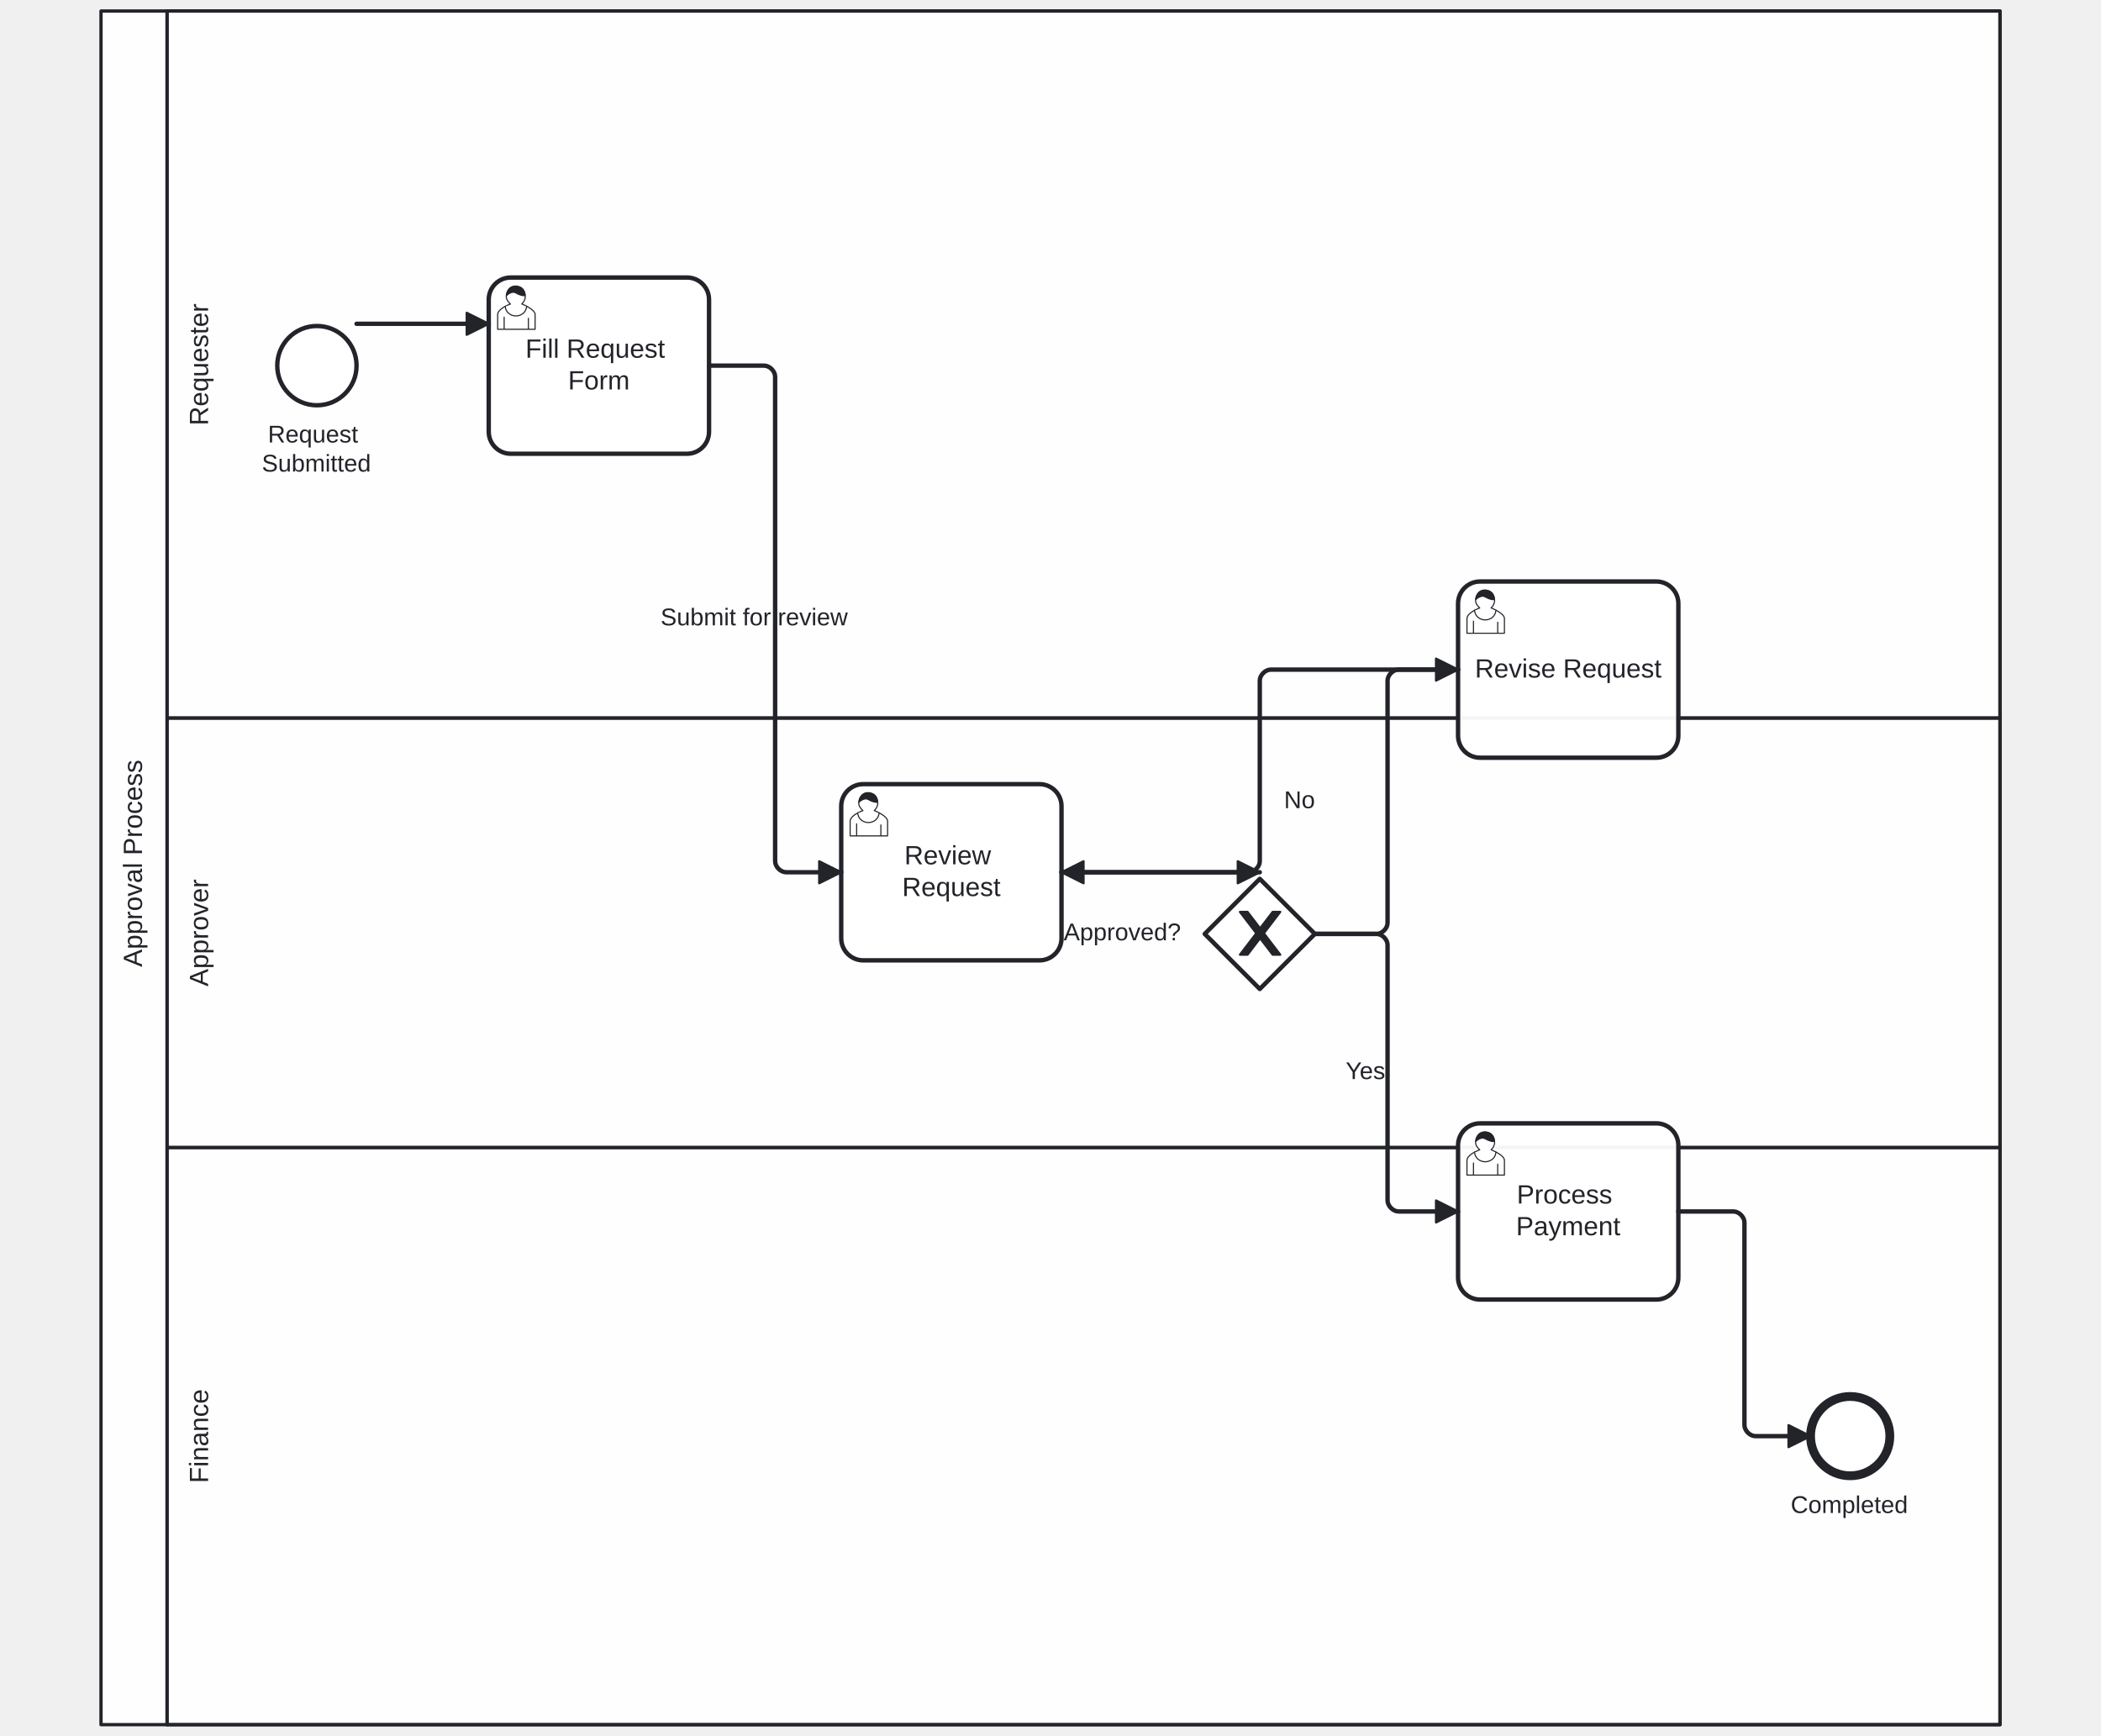
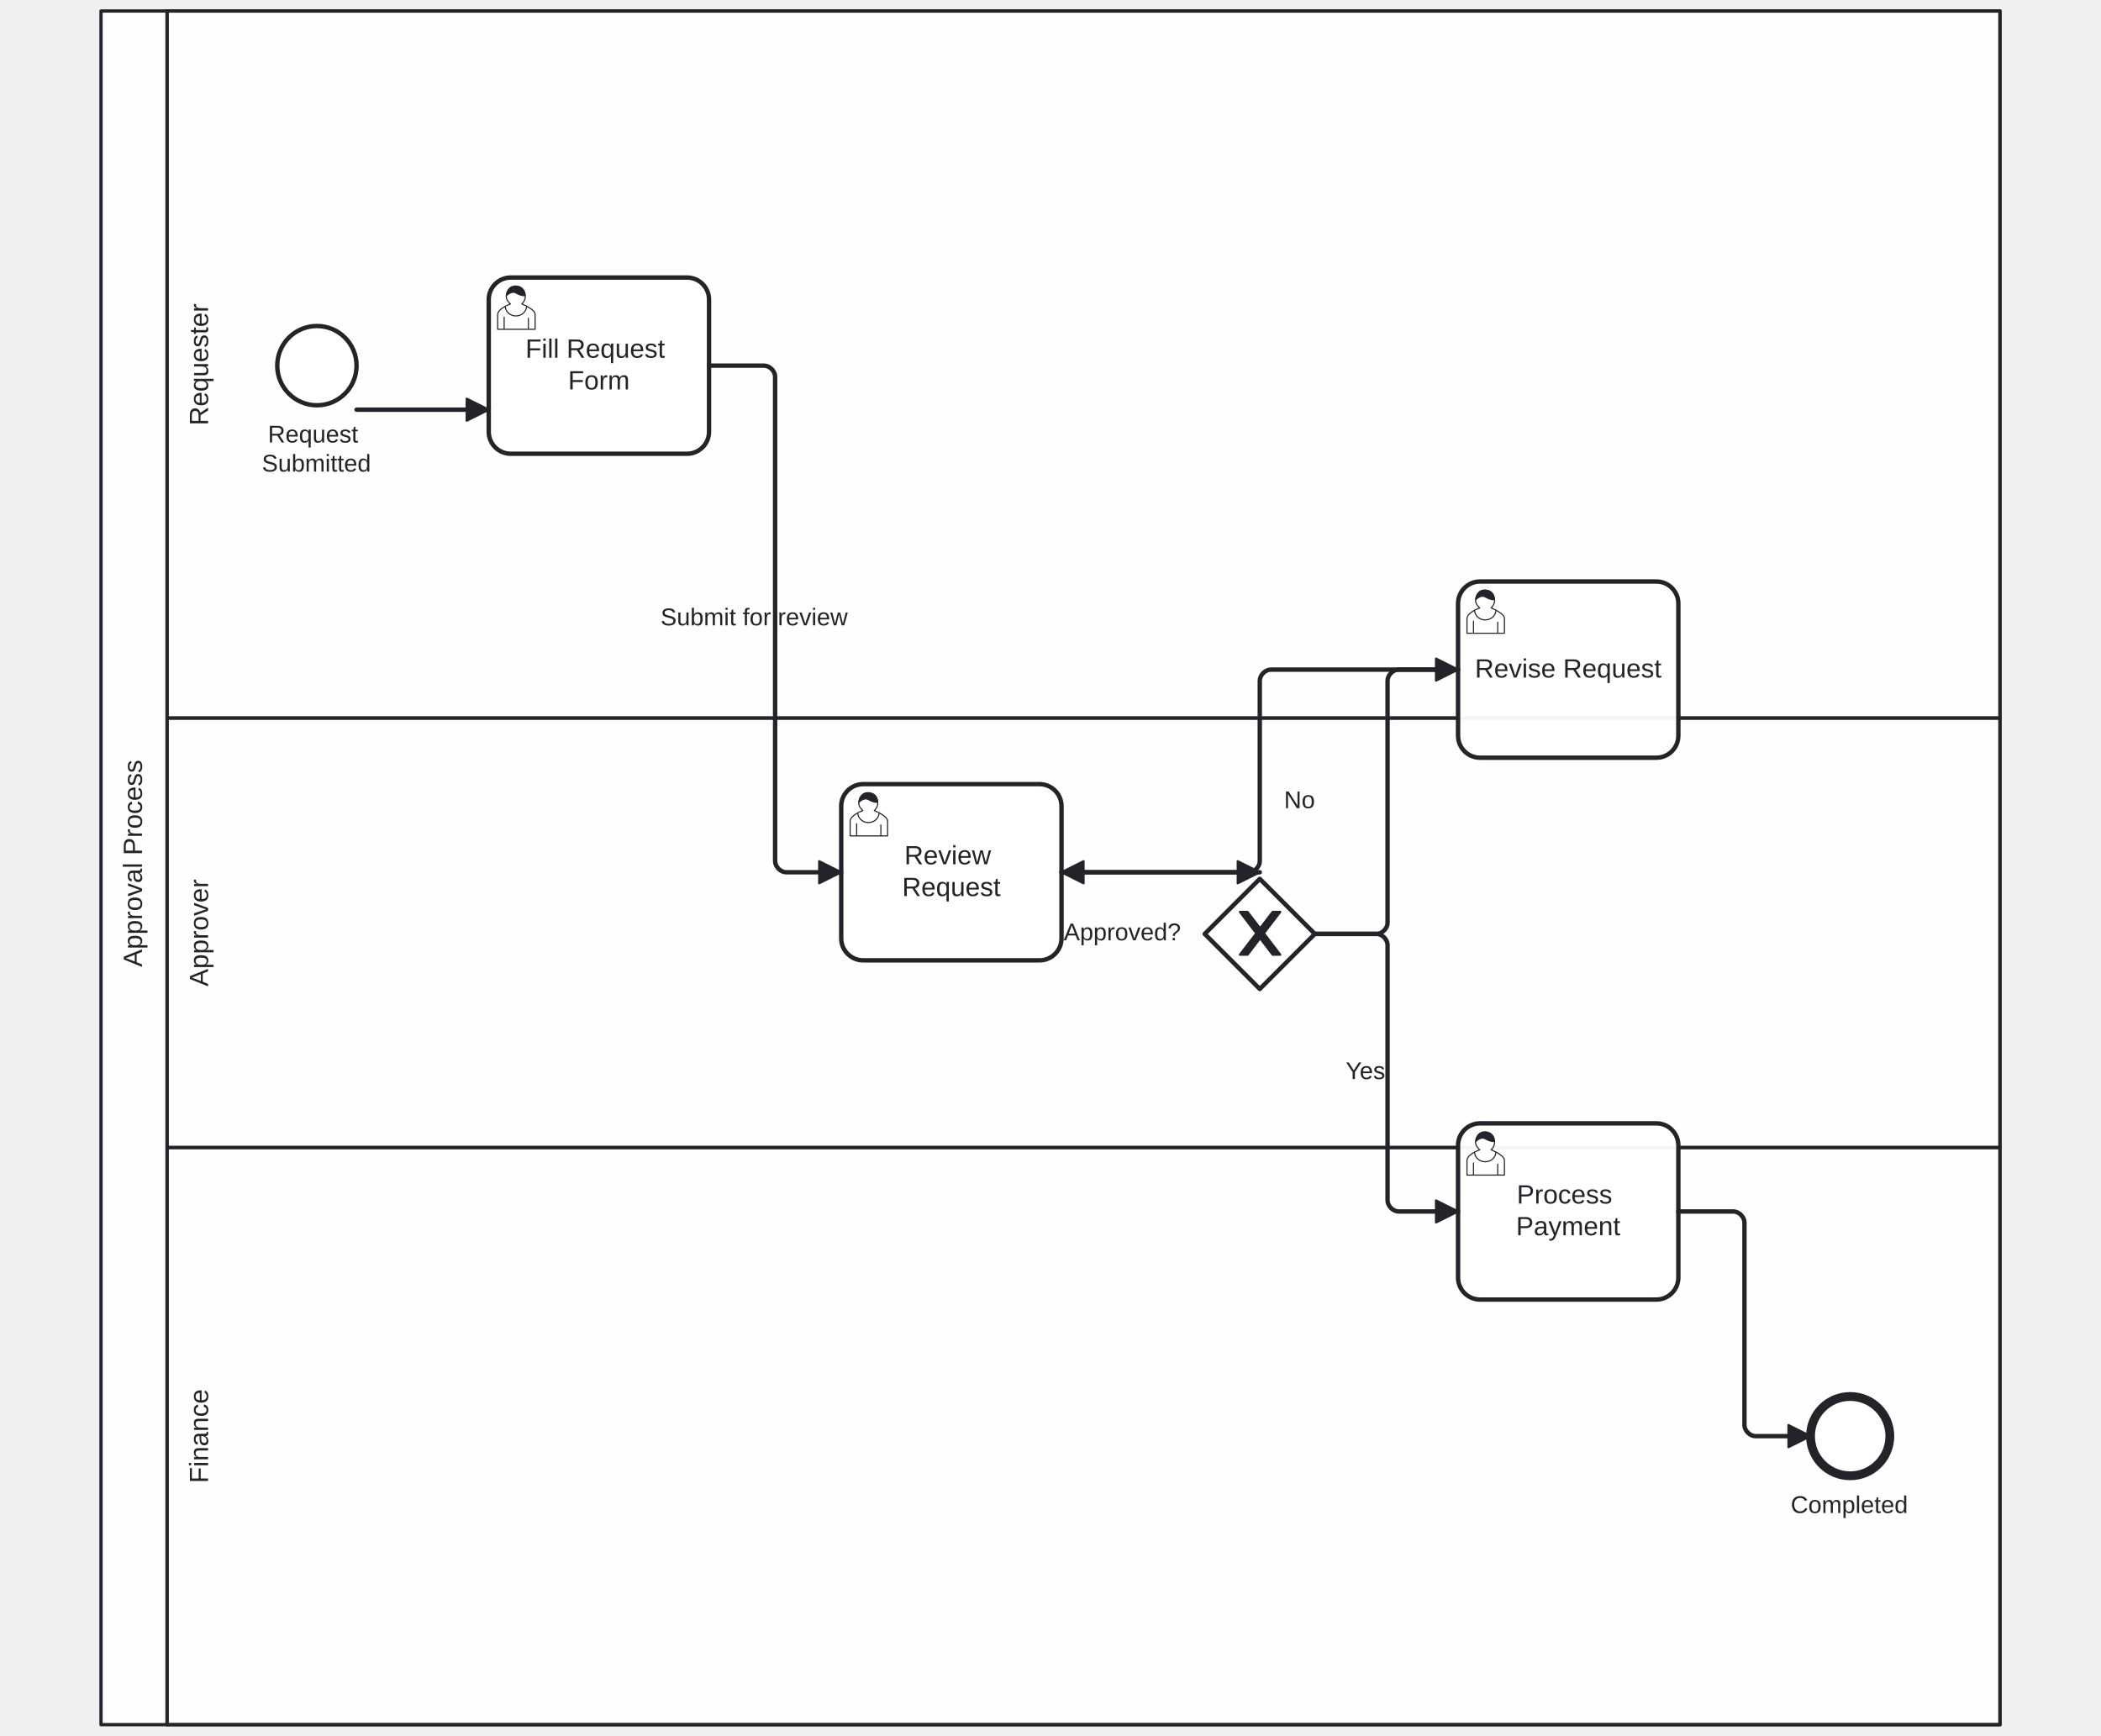
<svg xmlns="http://www.w3.org/2000/svg" width="1059" height="875" viewBox="187 87 872 788" version="1.1">
  <g class="djs-group">
    <g class="djs-element djs-shape" data-element-id="Participant_ApprovalProcess" style="display: block;" transform="translate(192, 92)">
      <g class="djs-visual">
        <rect x="0" y="0" width="862" height="778" rx="0" ry="0" style="stroke-linecap: round; stroke-linejoin: round; stroke: hsl(225, 10%, 15%); stroke-width: 1.5px; fill: white; fill-opacity: 0.95;" />
        <path style="fill: none; stroke-linecap: round; stroke-linejoin: round; stroke: hsl(225, 10%, 15%); stroke-width: 1.5px;" d="M30,0L30,778" />
        <text style="font-family: Arial, sans-serif; font-size: 12px; font-weight: normal; fill: hsl(225, 10%, 15%);" lineHeight="1.2" class="djs-label" transform="matrix(-1.8369701987210297e-16, -1, 1, -1.8369701987210297e-16, 0, 778)">
          <tspan x="344" y="18.6">Approval Process</tspan>
        </text>
      </g>
      <rect x="-5" y="-5" rx="4" width="872" height="788" style="fill: none;" class="djs-outline" />
      <rect style="fill: none; stroke-opacity: 0; stroke: white; stroke-width: 15px;" class="djs-hit djs-hit-no-move" x="0" y="0" width="862" height="778" />
      <rect style="fill: none; stroke-opacity: 0; stroke: white; stroke-width: 15px;" class="djs-hit djs-hit-click-stroke" x="0" y="0" width="862" height="778" />
      <rect style="fill: none; stroke-opacity: 0; stroke: white; stroke-width: 15px;" class="djs-hit djs-hit-all" x="0" y="0" width="30" height="778" />
    </g>
    <g class="djs-children">
      <g class="djs-group">
        <g class="djs-element djs-shape" data-element-id="Lane_Requester" style="display: block;" transform="translate(222, 92)">
          <g class="djs-visual">
            <rect x="0" y="0" width="832" height="321" rx="0" ry="0" style="stroke-linecap: round; stroke-linejoin: round; stroke: hsl(225, 10%, 15%); stroke-width: 1.5px; fill: white; fill-opacity: 0.25;" />
            <text style="font-family: Arial, sans-serif; font-size: 12px; font-weight: normal; fill: hsl(225, 10%, 15%);" lineHeight="1.2" class="djs-label" transform="matrix(-1.8369701987210297e-16, -1, 1, -1.8369701987210297e-16, 0, 321)">
              <tspan x="132.822" y="18.6">Requester</tspan>
            </text>
          </g>
          <rect x="-5" y="-5" rx="4" width="842" height="331" style="fill: none;" class="djs-outline" />
          <rect style="fill: none; stroke-opacity: 0; stroke: white; stroke-width: 15px;" class="djs-hit djs-hit-no-move" x="0" y="0" width="832" height="321" />
          <rect style="fill: none; stroke-opacity: 0; stroke: white; stroke-width: 15px;" class="djs-hit djs-hit-click-stroke" x="0" y="0" width="832" height="321" />
          <rect style="fill: none; stroke-opacity: 0; stroke: white; stroke-width: 15px;" class="djs-hit djs-hit-all" x="0" y="0" width="30" height="321" />
        </g>
      </g>
      <g class="djs-group">
        <g class="djs-element djs-shape" data-element-id="Lane_Approver" style="display: block;" transform="translate(222, 413)">
          <g class="djs-visual">
            <rect x="0" y="0" width="832" height="195" rx="0" ry="0" style="stroke-linecap: round; stroke-linejoin: round; stroke: hsl(225, 10%, 15%); stroke-width: 1.5px; fill: white; fill-opacity: 0.25;" />
            <text style="font-family: Arial, sans-serif; font-size: 12px; font-weight: normal; fill: hsl(225, 10%, 15%);" lineHeight="1.2" class="djs-label" transform="matrix(-1.8369701987210297e-16, -1, 1, -1.8369701987210297e-16, 0, 195)">
              <tspan x="73.158" y="18.6">Approver</tspan>
            </text>
          </g>
          <rect x="-5" y="-5" rx="4" width="842" height="205" style="fill: none;" class="djs-outline" />
          <rect style="fill: none; stroke-opacity: 0; stroke: white; stroke-width: 15px;" class="djs-hit djs-hit-no-move" x="0" y="0" width="832" height="195" />
          <rect style="fill: none; stroke-opacity: 0; stroke: white; stroke-width: 15px;" class="djs-hit djs-hit-click-stroke" x="0" y="0" width="832" height="195" />
          <rect style="fill: none; stroke-opacity: 0; stroke: white; stroke-width: 15px;" class="djs-hit djs-hit-all" x="0" y="0" width="30" height="195" />
        </g>
      </g>
      <g class="djs-group">
        <g class="djs-element djs-shape" data-element-id="Lane_Finance" style="display: block;" transform="translate(222, 608)">
          <g class="djs-visual">
            <rect x="0" y="0" width="832" height="262" rx="0" ry="0" style="stroke-linecap: round; stroke-linejoin: round; stroke: hsl(225, 10%, 15%); stroke-width: 1.5px; fill: white; fill-opacity: 0.25;" />
            <text style="font-family: Arial, sans-serif; font-size: 12px; font-weight: normal; fill: hsl(225, 10%, 15%);" lineHeight="1.2" class="djs-label" transform="matrix(-1.8369701987210297e-16, -1, 1, -1.8369701987210297e-16, 0, 262)">
              <tspan x="109.658" y="18.6">Finance</tspan>
            </text>
          </g>
          <rect x="-5" y="-5" rx="4" width="842" height="272" style="fill: none;" class="djs-outline" />
          <rect style="fill: none; stroke-opacity: 0; stroke: white; stroke-width: 15px;" class="djs-hit djs-hit-no-move" x="0" y="0" width="832" height="262" />
          <rect style="fill: none; stroke-opacity: 0; stroke: white; stroke-width: 15px;" class="djs-hit djs-hit-click-stroke" x="0" y="0" width="832" height="262" />
          <rect style="fill: none; stroke-opacity: 0; stroke: white; stroke-width: 15px;" class="djs-hit djs-hit-all" x="0" y="0" width="30" height="262" />
        </g>
      </g>
      <g class="djs-group">
        <g class="djs-element djs-shape" data-element-id="StartEvent_RequestSubmitted" style="display: block;" transform="translate(272, 235)">
          <g class="djs-visual">
            <circle cx="18" cy="18" r="18" style="stroke-linecap: round; stroke-linejoin: round; stroke: hsl(225, 10%, 15%); stroke-width: 2px; fill: white; fill-opacity: 0.95;" />
          </g>
          <rect style="fill: none; stroke-opacity: 0; stroke: white; stroke-width: 15px;" class="djs-hit djs-hit-all" x="0" y="0" width="36" height="36" />
          <circle cx="18" cy="18" r="23" style="fill: none;" class="djs-outline" />
        </g>
      </g>
      <g class="djs-group">
        <g class="djs-element djs-shape" data-element-id="UserTask_FillRequestForm" style="display: block;" transform="translate(368, 213)">
          <g class="djs-visual">
            <rect x="0" y="0" width="100" height="80" rx="10" ry="10" style="stroke-linecap: round; stroke-linejoin: round; stroke: hsl(225, 10%, 15%); stroke-width: 2px; fill: white; fill-opacity: 0.95;" />
            <text style="font-family: Arial, sans-serif; font-size: 12px; font-weight: normal; fill: hsl(225, 10%, 15%);" lineHeight="1.2" class="djs-label">
              <tspan x="16.658" y="36.4">Fill Request </tspan>
              <tspan x="36.002" y="50.8">Form</tspan>
            </text>
            <path style="fill: white; stroke-linecap: round; stroke-linejoin: round; stroke: hsl(225, 10%, 15%); stroke-width: 0.5px;" d="m 15,12 c 0.909,-0.845 1.594,-2.049 1.594,-3.385 0,-2.554 -1.805,-4.622 -4.357,-4.622 -2.552,0 -4.288,2.068 -4.288,4.622 0,1.348 0.974,2.562 1.896,3.405 -0.529,0.187 -5.669,2.097 -5.794,4.756 v 6.718 h 17 v -6.718 c 0,-2.298 -5.528,-4.595 -6.051,-4.776 zm -8,6 l 0,5.5 m 11,0 l 0,-5" />
            <path style="fill: white; stroke-linecap: round; stroke-linejoin: round; stroke: hsl(225, 10%, 15%); stroke-width: 0.5px;" d="m 15,12 m 2.162,1.009 c 0,2.447 -2.158,4.431 -4.821,4.431 -2.665,0 -4.822,-1.981 -4.822,-4.431 " />
            <path style="fill: hsl(225, 10%, 15%); stroke-linecap: round; stroke-linejoin: round; stroke: hsl(225, 10%, 15%); stroke-width: 0.5px;" d="m 15,12 m -6.9,-3.80 c 0,0 2.251,-2.358 4.274,-1.177 2.024,1.181 4.221,1.537 4.124,0.965 -0.098,-0.57 -0.117,-3.791 -4.191,-4.136 -3.575,0.001 -4.208,3.367 -4.207,4.348 z" />
          </g>
          <rect style="fill: none; stroke-opacity: 0; stroke: white; stroke-width: 15px;" class="djs-hit djs-hit-all" x="0" y="0" width="100" height="80" />
          <rect x="-5" y="-5" rx="14" width="110" height="90" style="fill: none;" class="djs-outline" />
        </g>
      </g>
      <g class="djs-group">
        <g class="djs-element djs-shape" data-element-id="UserTask_ReviseRequest" style="display: block;" transform="translate(808, 351)">
          <g class="djs-visual">
            <rect x="0" y="0" width="100" height="80" rx="10" ry="10" style="stroke-linecap: round; stroke-linejoin: round; stroke: hsl(225, 10%, 15%); stroke-width: 2px; fill: white; fill-opacity: 0.95;" />
            <text style="font-family: Arial, sans-serif; font-size: 12px; font-weight: normal; fill: hsl(225, 10%, 15%);" lineHeight="1.2" class="djs-label">
              <tspan x="7.652" y="43.6">Revise Request</tspan>
            </text>
            <path style="fill: white; stroke-linecap: round; stroke-linejoin: round; stroke: hsl(225, 10%, 15%); stroke-width: 0.5px;" d="m 15,12 c 0.909,-0.845 1.594,-2.049 1.594,-3.385 0,-2.554 -1.805,-4.622 -4.357,-4.622 -2.552,0 -4.288,2.068 -4.288,4.622 0,1.348 0.974,2.562 1.896,3.405 -0.529,0.187 -5.669,2.097 -5.794,4.756 v 6.718 h 17 v -6.718 c 0,-2.298 -5.528,-4.595 -6.051,-4.776 zm -8,6 l 0,5.5 m 11,0 l 0,-5" />
            <path style="fill: white; stroke-linecap: round; stroke-linejoin: round; stroke: hsl(225, 10%, 15%); stroke-width: 0.5px;" d="m 15,12 m 2.162,1.009 c 0,2.447 -2.158,4.431 -4.821,4.431 -2.665,0 -4.822,-1.981 -4.822,-4.431 " />
            <path style="fill: hsl(225, 10%, 15%); stroke-linecap: round; stroke-linejoin: round; stroke: hsl(225, 10%, 15%); stroke-width: 0.5px;" d="m 15,12 m -6.9,-3.80 c 0,0 2.251,-2.358 4.274,-1.177 2.024,1.181 4.221,1.537 4.124,0.965 -0.098,-0.57 -0.117,-3.791 -4.191,-4.136 -3.575,0.001 -4.208,3.367 -4.207,4.348 z" />
          </g>
          <rect style="fill: none; stroke-opacity: 0; stroke: white; stroke-width: 15px;" class="djs-hit djs-hit-all" x="0" y="0" width="100" height="80" />
          <rect x="-5" y="-5" rx="14" width="110" height="90" style="fill: none;" class="djs-outline" />
        </g>
      </g>
      <g class="djs-group">
        <g class="djs-element djs-shape" data-element-id="UserTask_ReviewRequest" style="display: block;" transform="translate(528, 443)">
          <g class="djs-visual">
            <rect x="0" y="0" width="100" height="80" rx="10" ry="10" style="stroke-linecap: round; stroke-linejoin: round; stroke: hsl(225, 10%, 15%); stroke-width: 2px; fill: white; fill-opacity: 0.95;" />
            <text style="font-family: Arial, sans-serif; font-size: 12px; font-weight: normal; fill: hsl(225, 10%, 15%);" lineHeight="1.2" class="djs-label">
              <tspan x="28.664" y="36.4">Review </tspan>
              <tspan x="27.656" y="50.8">Request</tspan>
            </text>
            <path style="fill: white; stroke-linecap: round; stroke-linejoin: round; stroke: hsl(225, 10%, 15%); stroke-width: 0.5px;" d="m 15,12 c 0.909,-0.845 1.594,-2.049 1.594,-3.385 0,-2.554 -1.805,-4.622 -4.357,-4.622 -2.552,0 -4.288,2.068 -4.288,4.622 0,1.348 0.974,2.562 1.896,3.405 -0.529,0.187 -5.669,2.097 -5.794,4.756 v 6.718 h 17 v -6.718 c 0,-2.298 -5.528,-4.595 -6.051,-4.776 zm -8,6 l 0,5.5 m 11,0 l 0,-5" />
            <path style="fill: white; stroke-linecap: round; stroke-linejoin: round; stroke: hsl(225, 10%, 15%); stroke-width: 0.5px;" d="m 15,12 m 2.162,1.009 c 0,2.447 -2.158,4.431 -4.821,4.431 -2.665,0 -4.822,-1.981 -4.822,-4.431 " />
            <path style="fill: hsl(225, 10%, 15%); stroke-linecap: round; stroke-linejoin: round; stroke: hsl(225, 10%, 15%); stroke-width: 0.5px;" d="m 15,12 m -6.9,-3.80 c 0,0 2.251,-2.358 4.274,-1.177 2.024,1.181 4.221,1.537 4.124,0.965 -0.098,-0.57 -0.117,-3.791 -4.191,-4.136 -3.575,0.001 -4.208,3.367 -4.207,4.348 z" />
          </g>
          <rect style="fill: none; stroke-opacity: 0; stroke: white; stroke-width: 15px;" class="djs-hit djs-hit-all" x="0" y="0" width="100" height="80" />
          <rect x="-5" y="-5" rx="14" width="110" height="90" style="fill: none;" class="djs-outline" />
        </g>
      </g>
      <g class="djs-group">
        <g class="djs-element djs-shape" data-element-id="Gateway_Approved" style="display: block;" transform="translate(693, 486)">
          <g class="djs-visual">
            <polygon style="stroke-linecap: round; stroke-linejoin: round; stroke: hsl(225, 10%, 15%); stroke-width: 2px; fill: white; fill-opacity: 0.95;" points="25,0 50,25 25,50 0,25" />
            <path style="fill: hsl(225, 10%, 15%); stroke-linecap: round; stroke-linejoin: round; stroke: hsl(225, 10%, 15%); stroke-width: 1px;" d="m 16,15 7.429,9.714 -7.429,9.714 3.429,0 5.714,-7.464 5.714,7.464 3.429,0 -7.429,-9.714 7.429,-9.714 -3.429,0 -5.714,7.464 -5.714,-7.464 -3.429,0 z" />
          </g>
          <rect style="fill: none; stroke-opacity: 0; stroke: white; stroke-width: 15px;" class="djs-hit djs-hit-all" x="0" y="0" width="50" height="50" />
          <rect style="transform-box: fill-box; transform: rotate(45deg); transform-origin: center; fill: none;" x="2" y="2" rx="4" width="46" height="46" class="djs-outline" />
        </g>
      </g>
      <g class="djs-group">
        <g class="djs-element djs-shape" data-element-id="UserTask_ProcessPayment" style="display: block;" transform="translate(808, 597)">
          <g class="djs-visual">
            <rect x="0" y="0" width="100" height="80" rx="10" ry="10" style="stroke-linecap: round; stroke-linejoin: round; stroke: hsl(225, 10%, 15%); stroke-width: 2px; fill: white; fill-opacity: 0.95;" />
            <text style="font-family: Arial, sans-serif; font-size: 12px; font-weight: normal; fill: hsl(225, 10%, 15%);" lineHeight="1.2" class="djs-label">
              <tspan x="26.66" y="36.4">Process </tspan>
              <tspan x="26.324" y="50.8">Payment</tspan>
            </text>
            <path style="fill: white; stroke-linecap: round; stroke-linejoin: round; stroke: hsl(225, 10%, 15%); stroke-width: 0.5px;" d="m 15,12 c 0.909,-0.845 1.594,-2.049 1.594,-3.385 0,-2.554 -1.805,-4.622 -4.357,-4.622 -2.552,0 -4.288,2.068 -4.288,4.622 0,1.348 0.974,2.562 1.896,3.405 -0.529,0.187 -5.669,2.097 -5.794,4.756 v 6.718 h 17 v -6.718 c 0,-2.298 -5.528,-4.595 -6.051,-4.776 zm -8,6 l 0,5.5 m 11,0 l 0,-5" />
            <path style="fill: white; stroke-linecap: round; stroke-linejoin: round; stroke: hsl(225, 10%, 15%); stroke-width: 0.5px;" d="m 15,12 m 2.162,1.009 c 0,2.447 -2.158,4.431 -4.821,4.431 -2.665,0 -4.822,-1.981 -4.822,-4.431 " />
            <path style="fill: hsl(225, 10%, 15%); stroke-linecap: round; stroke-linejoin: round; stroke: hsl(225, 10%, 15%); stroke-width: 0.5px;" d="m 15,12 m -6.9,-3.80 c 0,0 2.251,-2.358 4.274,-1.177 2.024,1.181 4.221,1.537 4.124,0.965 -0.098,-0.57 -0.117,-3.791 -4.191,-4.136 -3.575,0.001 -4.208,3.367 -4.207,4.348 z" />
          </g>
          <rect style="fill: none; stroke-opacity: 0; stroke: white; stroke-width: 15px;" class="djs-hit djs-hit-all" x="0" y="0" width="100" height="80" />
          <rect x="-5" y="-5" rx="14" width="110" height="90" style="fill: none;" class="djs-outline" />
        </g>
      </g>
      <g class="djs-group">
        <g class="djs-element djs-shape" data-element-id="EndEvent_Completed" style="display: block;" transform="translate(968, 721)">
          <g class="djs-visual">
            <circle cx="18" cy="18" r="18" style="stroke-linecap: round; stroke-linejoin: round; stroke: hsl(225, 10%, 15%); stroke-width: 4px; fill: white; fill-opacity: 0.95;" />
          </g>
          <rect style="fill: none; stroke-opacity: 0; stroke: white; stroke-width: 15px;" class="djs-hit djs-hit-all" x="0" y="0" width="36" height="36" />
          <circle cx="18" cy="18" r="24" style="fill: none;" class="djs-outline" />
        </g>
      </g>
      <g class="djs-group">
        <g class="djs-element djs-connection" data-element-id="Flow_SubmitForReview" style="display: block;">
          <g class="djs-visual">
            <defs>
-               <marker id="marker-c8cb3a3ngs369awlcjdoluswf" viewBox="0 0 20 20" refX="11" refY="10" markerWidth="10" markerHeight="10" orient="auto">
-                 <path d="M 1 5 L 11 10 L 1 15 Z" style="stroke-linecap: round; stroke-linejoin: round; stroke: hsl(225, 10%, 15%); stroke-width: 1px; fill: hsl(225, 10%, 15%);" />
-               </marker>
-             </defs>
-             <path style="fill: none; stroke-linecap: round; stroke-linejoin: round; stroke: hsl(225, 10%, 15%); stroke-width: 2px; marker-end: url(#marker-c8cb3a3ngs369awlcjdoluswf);" data-corner-radius="5" d="M468,253L493,253C495.5,253,498,255.5,498,258L498,478C498,480.5,500.5,483,503,483L528,483" />
+               <marker id="marker-9kzq4oawzyyaha0vdc52tbneu" viewBox="0 0 20 20" refX="11" refY="10" markerWidth="10" markerHeight="10" orient="auto">
+                 <path d="M 1 5 L 11 10 L 1 15 Z" style="stroke-linecap: round; stroke-linejoin: round; stroke: hsl(225, 10%, 15%); stroke-width: 1px; fill: hsl(225, 10%, 15%);" />
+               </marker>
+             </defs>
+             <path style="fill: none; stroke-linecap: round; stroke-linejoin: round; stroke: hsl(225, 10%, 15%); stroke-width: 2px; marker-end: url(#marker-9kzq4oawzyyaha0vdc52tbneu);" data-corner-radius="5" d="M468,253L493,253C495.5,253,498,255.5,498,258L498,478C498,480.5,500.5,483,503,483L528,483" />
          </g>
          <path d="M468,253L498,253L498,483L528,483" style="fill: none; stroke-opacity: 0; stroke: white; stroke-width: 15px;" class="djs-hit djs-hit-stroke" />
          <rect x="463" y="248" rx="4" width="70" height="240" style="fill: none;" class="djs-outline" />
        </g>
      </g>
      <g class="djs-group">
        <g class="djs-element djs-connection" data-element-id="Flow_ReviseRequest_to_ReviewRequest" style="display: block;">
          <g class="djs-visual">
            <defs>
-               <marker id="marker-87an9wxmswrh7t97hkc0frvph" viewBox="0 0 20 20" refX="11" refY="10" markerWidth="10" markerHeight="10" orient="auto">
-                 <path d="M 1 5 L 11 10 L 1 15 Z" style="stroke-linecap: round; stroke-linejoin: round; stroke: hsl(225, 10%, 15%); stroke-width: 1px; fill: hsl(225, 10%, 15%);" />
-               </marker>
-             </defs>
-             <path style="fill: none; stroke-linecap: round; stroke-linejoin: round; stroke: hsl(225, 10%, 15%); stroke-width: 2px; marker-end: url(#marker-87an9wxmswrh7t97hkc0frvph);" data-corner-radius="5" d="M808,391L723,391C720.5,391,718,393.5,718,396L718,478C718,480.5,715.5,483,713,483L628,483" />
+               <marker id="marker-1f5dla9goe0kzn4xapar6i0lf" viewBox="0 0 20 20" refX="11" refY="10" markerWidth="10" markerHeight="10" orient="auto">
+                 <path d="M 1 5 L 11 10 L 1 15 Z" style="stroke-linecap: round; stroke-linejoin: round; stroke: hsl(225, 10%, 15%); stroke-width: 1px; fill: hsl(225, 10%, 15%);" />
+               </marker>
+             </defs>
+             <path style="fill: none; stroke-linecap: round; stroke-linejoin: round; stroke: hsl(225, 10%, 15%); stroke-width: 2px; marker-end: url(#marker-1f5dla9goe0kzn4xapar6i0lf);" data-corner-radius="5" d="M808,391L723,391C720.5,391,718,393.5,718,396L718,478C718,480.5,715.5,483,713,483L628,483" />
          </g>
          <path d="M808,391L718,391L718,483L628,483" style="fill: none; stroke-opacity: 0; stroke: white; stroke-width: 15px;" class="djs-hit djs-hit-stroke" />
          <rect x="623" y="386" rx="4" width="190" height="102" style="fill: none;" class="djs-outline" />
        </g>
      </g>
      <g class="djs-group">
        <g class="djs-element djs-connection" data-element-id="Flow_Yes" style="display: block;">
          <g class="djs-visual">
            <defs>
-               <marker id="marker-73icec39dj29y18ztlh0qjg5s" viewBox="0 0 20 20" refX="11" refY="10" markerWidth="10" markerHeight="10" orient="auto">
-                 <path d="M 1 5 L 11 10 L 1 15 Z" style="stroke-linecap: round; stroke-linejoin: round; stroke: hsl(225, 10%, 15%); stroke-width: 1px; fill: hsl(225, 10%, 15%);" />
-               </marker>
-             </defs>
-             <path style="fill: none; stroke-linecap: round; stroke-linejoin: round; stroke: hsl(225, 10%, 15%); stroke-width: 2px; marker-end: url(#marker-73icec39dj29y18ztlh0qjg5s);" data-corner-radius="5" d="M743,511L771,511C773.5,511,776,513.5,776,516L776,632C776,634.5,778.5,637,781,637L808,637" />
+               <marker id="marker-0zudyjd2y9zzuhlputey8r58p" viewBox="0 0 20 20" refX="11" refY="10" markerWidth="10" markerHeight="10" orient="auto">
+                 <path d="M 1 5 L 11 10 L 1 15 Z" style="stroke-linecap: round; stroke-linejoin: round; stroke: hsl(225, 10%, 15%); stroke-width: 1px; fill: hsl(225, 10%, 15%);" />
+               </marker>
+             </defs>
+             <path style="fill: none; stroke-linecap: round; stroke-linejoin: round; stroke: hsl(225, 10%, 15%); stroke-width: 2px; marker-end: url(#marker-0zudyjd2y9zzuhlputey8r58p);" data-corner-radius="5" d="M743,511L771,511C773.5,511,776,513.5,776,516L776,632C776,634.5,778.5,637,781,637L808,637" />
          </g>
          <path d="M743,511L776,511L776,637L808,637" style="fill: none; stroke-opacity: 0; stroke: white; stroke-width: 15px;" class="djs-hit djs-hit-stroke" />
          <rect x="738" y="506" rx="4" width="75" height="136" style="fill: none;" class="djs-outline" />
        </g>
      </g>
      <g class="djs-group">
        <g class="djs-element djs-connection" data-element-id="Flow_No" style="display: block;">
          <g class="djs-visual">
            <defs>
-               <marker id="marker-f25vqz9fim5dpylb138mgpb4v" viewBox="0 0 20 20" refX="11" refY="10" markerWidth="10" markerHeight="10" orient="auto">
-                 <path d="M 1 5 L 11 10 L 1 15 Z" style="stroke-linecap: round; stroke-linejoin: round; stroke: hsl(225, 10%, 15%); stroke-width: 1px; fill: hsl(225, 10%, 15%);" />
-               </marker>
-             </defs>
-             <path style="fill: none; stroke-linecap: round; stroke-linejoin: round; stroke: hsl(225, 10%, 15%); stroke-width: 2px; marker-end: url(#marker-f25vqz9fim5dpylb138mgpb4v);" data-corner-radius="5" d="M743,511L771,511C773.5,511,776,508.5,776,506L776,396C776,393.5,778.5,391,781,391L808,391" />
+               <marker id="marker-76s3f8cxbm6mmoz63b3c7bonr" viewBox="0 0 20 20" refX="11" refY="10" markerWidth="10" markerHeight="10" orient="auto">
+                 <path d="M 1 5 L 11 10 L 1 15 Z" style="stroke-linecap: round; stroke-linejoin: round; stroke: hsl(225, 10%, 15%); stroke-width: 1px; fill: hsl(225, 10%, 15%);" />
+               </marker>
+             </defs>
+             <path style="fill: none; stroke-linecap: round; stroke-linejoin: round; stroke: hsl(225, 10%, 15%); stroke-width: 2px; marker-end: url(#marker-76s3f8cxbm6mmoz63b3c7bonr);" data-corner-radius="5" d="M743,511L771,511C773.5,511,776,508.5,776,506L776,396C776,393.5,778.5,391,781,391L808,391" />
          </g>
          <path d="M743,511L776,511L776,391L808,391" style="fill: none; stroke-opacity: 0; stroke: white; stroke-width: 15px;" class="djs-hit djs-hit-stroke" />
          <rect x="738" y="386" rx="4" width="75" height="130" style="fill: none;" class="djs-outline" />
        </g>
      </g>
      <g class="djs-group">
        <g class="djs-element djs-connection" data-element-id="Flow_RequestSubmitted_to_FillRequestForm" style="display: block;">
          <g class="djs-visual">
            <defs>
-               <marker id="marker-5lay3qmrdo69n7e3dr7v1qt7f" viewBox="0 0 20 20" refX="11" refY="10" markerWidth="10" markerHeight="10" orient="auto">
-                 <path d="M 1 5 L 11 10 L 1 15 Z" style="stroke-linecap: round; stroke-linejoin: round; stroke: hsl(225, 10%, 15%); stroke-width: 1px; fill: hsl(225, 10%, 15%);" />
-               </marker>
-             </defs>
-             <path style="fill: none; stroke-linecap: round; stroke-linejoin: round; stroke: hsl(225, 10%, 15%); stroke-width: 2px; marker-end: url(#marker-5lay3qmrdo69n7e3dr7v1qt7f);" data-corner-radius="5" d="M308,234L368,234" />
-           </g>
-           <path d="M308,234L368,234" style="fill: none; stroke-opacity: 0; stroke: white; stroke-width: 15px;" class="djs-hit djs-hit-stroke" />
-           <rect x="303" y="229" rx="4" width="70" height="10" style="fill: none;" class="djs-outline" />
+               <marker id="marker-8f9txcvbifxrgi2arpn6exuc1" viewBox="0 0 20 20" refX="11" refY="10" markerWidth="10" markerHeight="10" orient="auto">
+                 <path d="M 1 5 L 11 10 L 1 15 Z" style="stroke-linecap: round; stroke-linejoin: round; stroke: hsl(225, 10%, 15%); stroke-width: 1px; fill: hsl(225, 10%, 15%);" />
+               </marker>
+             </defs>
+             <path style="fill: none; stroke-linecap: round; stroke-linejoin: round; stroke: hsl(225, 10%, 15%); stroke-width: 2px; marker-end: url(#marker-8f9txcvbifxrgi2arpn6exuc1);" data-corner-radius="5" d="M308,273L368,273" />
+           </g>
+           <path d="M308,273L368,273" style="fill: none; stroke-opacity: 0; stroke: white; stroke-width: 15px;" class="djs-hit djs-hit-stroke" />
+           <rect x="303" y="268" rx="4" width="70" height="10" style="fill: none;" class="djs-outline" />
        </g>
      </g>
      <g class="djs-group">
        <g class="djs-element djs-connection" data-element-id="Flow_ReviewRequest_to_Approved" style="display: block;">
          <g class="djs-visual">
            <defs>
-               <marker id="marker-6ad0fy2564o858vje6b79j9bq" viewBox="0 0 20 20" refX="11" refY="10" markerWidth="10" markerHeight="10" orient="auto">
-                 <path d="M 1 5 L 11 10 L 1 15 Z" style="stroke-linecap: round; stroke-linejoin: round; stroke: hsl(225, 10%, 15%); stroke-width: 1px; fill: hsl(225, 10%, 15%);" />
-               </marker>
-             </defs>
-             <path style="fill: none; stroke-linecap: round; stroke-linejoin: round; stroke: hsl(225, 10%, 15%); stroke-width: 2px; marker-end: url(#marker-6ad0fy2564o858vje6b79j9bq);" data-corner-radius="5" d="M628,483L718,483" />
+               <marker id="marker-0so8apn1fw6r8zmlyo5cu17jv" viewBox="0 0 20 20" refX="11" refY="10" markerWidth="10" markerHeight="10" orient="auto">
+                 <path d="M 1 5 L 11 10 L 1 15 Z" style="stroke-linecap: round; stroke-linejoin: round; stroke: hsl(225, 10%, 15%); stroke-width: 1px; fill: hsl(225, 10%, 15%);" />
+               </marker>
+             </defs>
+             <path style="fill: none; stroke-linecap: round; stroke-linejoin: round; stroke: hsl(225, 10%, 15%); stroke-width: 2px; marker-end: url(#marker-0so8apn1fw6r8zmlyo5cu17jv);" data-corner-radius="5" d="M628,483L718,483" />
          </g>
          <path d="M628,483L718,483" style="fill: none; stroke-opacity: 0; stroke: white; stroke-width: 15px;" class="djs-hit djs-hit-stroke" />
          <rect x="623" y="478" rx="4" width="100" height="10" style="fill: none;" class="djs-outline" />
        </g>
      </g>
      <g class="djs-group">
        <g class="djs-element djs-connection" data-element-id="Flow_ProcessPayment_to_Completed" style="display: block;">
          <g class="djs-visual">
            <defs>
-               <marker id="marker-47qwq7ums92voasbijh8bpt9k" viewBox="0 0 20 20" refX="11" refY="10" markerWidth="10" markerHeight="10" orient="auto">
-                 <path d="M 1 5 L 11 10 L 1 15 Z" style="stroke-linecap: round; stroke-linejoin: round; stroke: hsl(225, 10%, 15%); stroke-width: 1px; fill: hsl(225, 10%, 15%);" />
-               </marker>
-             </defs>
-             <path style="fill: none; stroke-linecap: round; stroke-linejoin: round; stroke: hsl(225, 10%, 15%); stroke-width: 2px; marker-end: url(#marker-47qwq7ums92voasbijh8bpt9k);" data-corner-radius="5" d="M908,637L933,637C935.5,637,938,639.5,938,642L938,734C938,736.5,940.5,739,943,739L968,739" />
+               <marker id="marker-ddsrsmnjnzjt414cfjx5fmv3b" viewBox="0 0 20 20" refX="11" refY="10" markerWidth="10" markerHeight="10" orient="auto">
+                 <path d="M 1 5 L 11 10 L 1 15 Z" style="stroke-linecap: round; stroke-linejoin: round; stroke: hsl(225, 10%, 15%); stroke-width: 1px; fill: hsl(225, 10%, 15%);" />
+               </marker>
+             </defs>
+             <path style="fill: none; stroke-linecap: round; stroke-linejoin: round; stroke: hsl(225, 10%, 15%); stroke-width: 2px; marker-end: url(#marker-ddsrsmnjnzjt414cfjx5fmv3b);" data-corner-radius="5" d="M908,637L933,637C935.5,637,938,639.5,938,642L938,734C938,736.5,940.5,739,943,739L968,739" />
          </g>
          <path d="M908,637L938,637L938,739L968,739" style="fill: none; stroke-opacity: 0; stroke: white; stroke-width: 15px;" class="djs-hit djs-hit-stroke" />
          <rect x="903" y="632" rx="4" width="70" height="112" style="fill: none;" class="djs-outline" />
        </g>
      </g>
    </g>
  </g>
  <g class="djs-group">
    <g class="djs-element djs-shape" data-element-id="StartEvent_RequestSubmitted_label" style="display: block;" transform="translate(265, 278)">
      <g class="djs-visual">
        <text style="font-family: Arial, sans-serif; font-size: 11px; font-weight: normal; fill: hsl(225, 10%, 15%);" lineHeight="1.2" class="djs-label">
          <tspan x="2.75" y="9.9">Request </tspan>
          <tspan x="0" y="23.1">Submitted</tspan>
        </text>
      </g>
      <rect style="fill: none; stroke-opacity: 0; stroke: white; stroke-width: 15px;" class="djs-hit djs-hit-all" x="0" y="0" width="50" height="27" />
      <rect x="-5" y="-5" rx="4" width="60" height="37" style="fill: none;" class="djs-outline" />
    </g>
  </g>
  <g class="djs-group">
    <g class="djs-element djs-shape" data-element-id="Gateway_Approved_label" style="display: block;" transform="translate(629, 504)">
      <g class="djs-visual">
        <text style="font-family: Arial, sans-serif; font-size: 11px; font-weight: normal; fill: hsl(225, 10%, 15%);" lineHeight="1.2" class="djs-label">
          <tspan x="0" y="9.9">Approved?</tspan>
        </text>
      </g>
      <rect style="fill: none; stroke-opacity: 0; stroke: white; stroke-width: 15px;" class="djs-hit djs-hit-all" x="0" y="0" width="54" height="14" />
      <rect x="-5" y="-5" rx="4" width="64" height="24" style="fill: none;" class="djs-outline" />
    </g>
  </g>
  <g class="djs-group">
    <g class="djs-element djs-shape" data-element-id="Flow_SubmitForReview_label" style="display: block;" transform="translate(446, 361)">
      <g class="djs-visual">
        <text style="font-family: Arial, sans-serif; font-size: 11px; font-weight: normal; fill: hsl(225, 10%, 15%);" lineHeight="1.2" class="djs-label">
          <tspan x="0" y="9.9">Submit for review</tspan>
        </text>
      </g>
      <rect style="fill: none; stroke-opacity: 0; stroke: white; stroke-width: 15px;" class="djs-hit djs-hit-all" x="0" y="0" width="85" height="14" />
      <rect x="-5" y="-5" rx="4" width="95" height="24" style="fill: none;" class="djs-outline" />
    </g>
  </g>
  <g class="djs-group">
    <g class="djs-element djs-shape" data-element-id="Flow_No_label" style="display: block;" transform="translate(729, 444)">
      <g class="djs-visual">
        <text style="font-family: Arial, sans-serif; font-size: 11px; font-weight: normal; fill: hsl(225, 10%, 15%);" lineHeight="1.2" class="djs-label">
          <tspan x="0" y="9.9">No</tspan>
        </text>
      </g>
      <rect style="fill: none; stroke-opacity: 0; stroke: white; stroke-width: 15px;" class="djs-hit djs-hit-all" x="0" y="0" width="15" height="14" />
      <rect x="-5" y="-5" rx="4" width="25" height="24" style="fill: none;" class="djs-outline" />
    </g>
  </g>
  <g class="djs-group">
    <g class="djs-element djs-shape" data-element-id="EndEvent_Completed_label" style="display: block;" transform="translate(959, 764)">
      <g class="djs-visual">
        <text style="font-family: Arial, sans-serif; font-size: 11px; font-weight: normal; fill: hsl(225, 10%, 15%);" lineHeight="1.2" class="djs-label">
          <tspan x="0" y="9.9">Completed</tspan>
        </text>
      </g>
      <rect style="fill: none; stroke-opacity: 0; stroke: white; stroke-width: 15px;" class="djs-hit djs-hit-all" x="0" y="0" width="54" height="14" />
      <rect x="-5" y="-5" rx="4" width="64" height="24" style="fill: none;" class="djs-outline" />
    </g>
  </g>
  <g class="djs-group">
    <g class="djs-element djs-shape" data-element-id="Flow_Yes_label" style="display: block;" transform="translate(757, 567)">
      <g class="djs-visual">
        <text style="font-family: Arial, sans-serif; font-size: 11px; font-weight: normal; fill: hsl(225, 10%, 15%);" lineHeight="1.2" class="djs-label">
          <tspan x="0" y="9.9">Yes</tspan>
        </text>
      </g>
      <rect style="fill: none; stroke-opacity: 0; stroke: white; stroke-width: 15px;" class="djs-hit djs-hit-all" x="0" y="0" width="19" height="14" />
      <rect x="-5" y="-5" rx="4" width="29" height="24" style="fill: none;" class="djs-outline" />
    </g>
  </g>
</svg>
